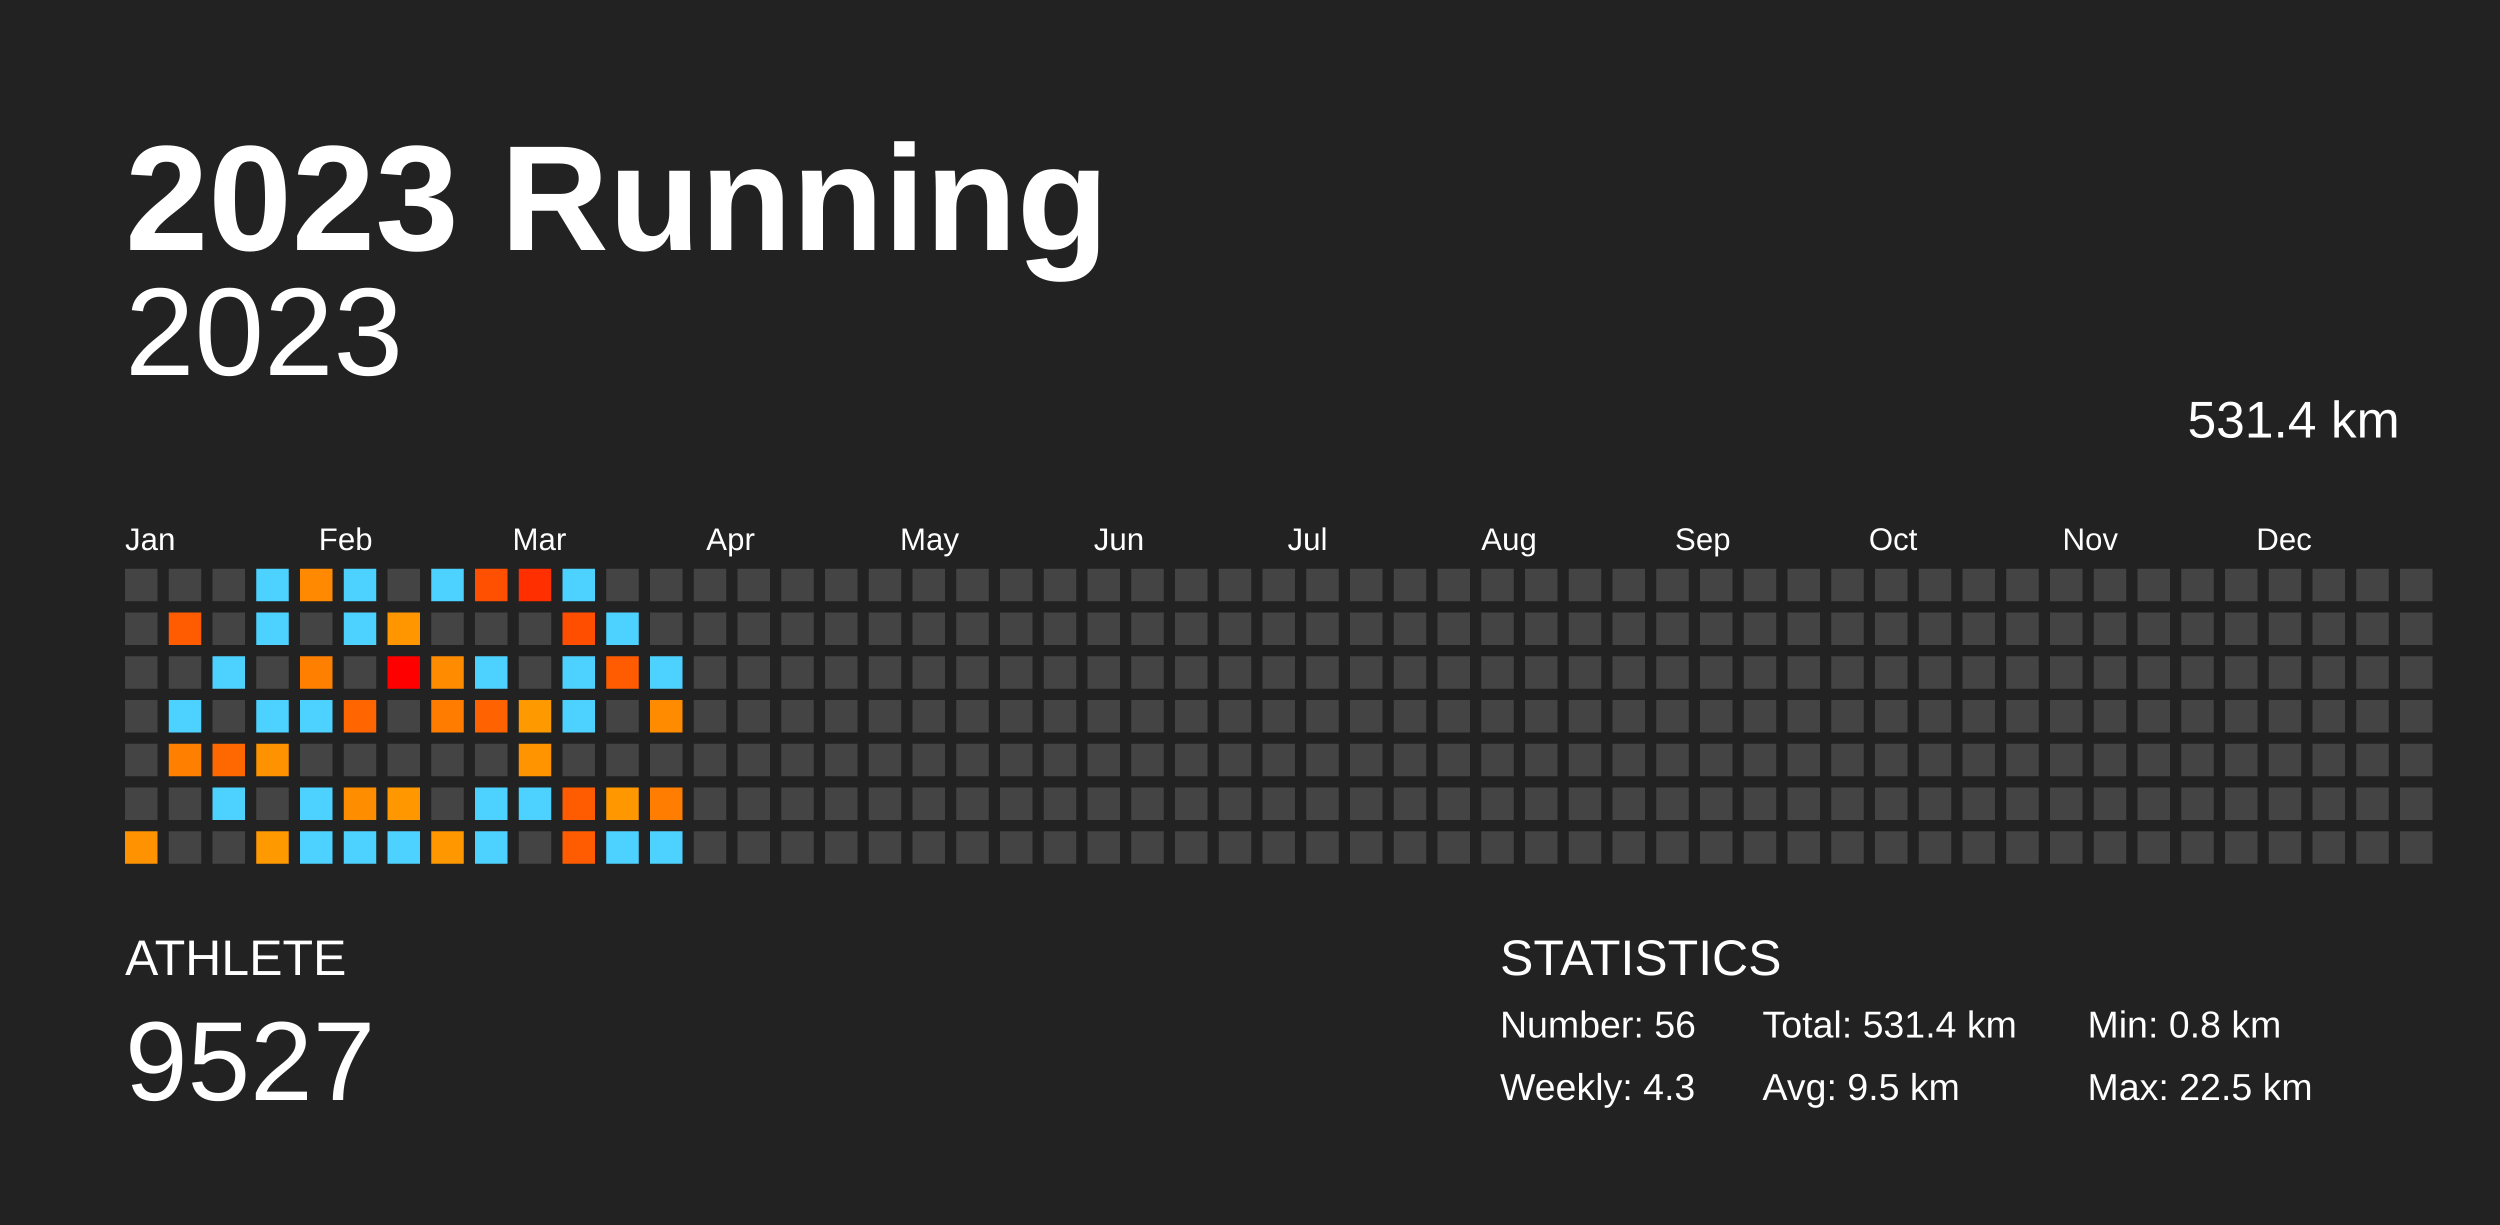
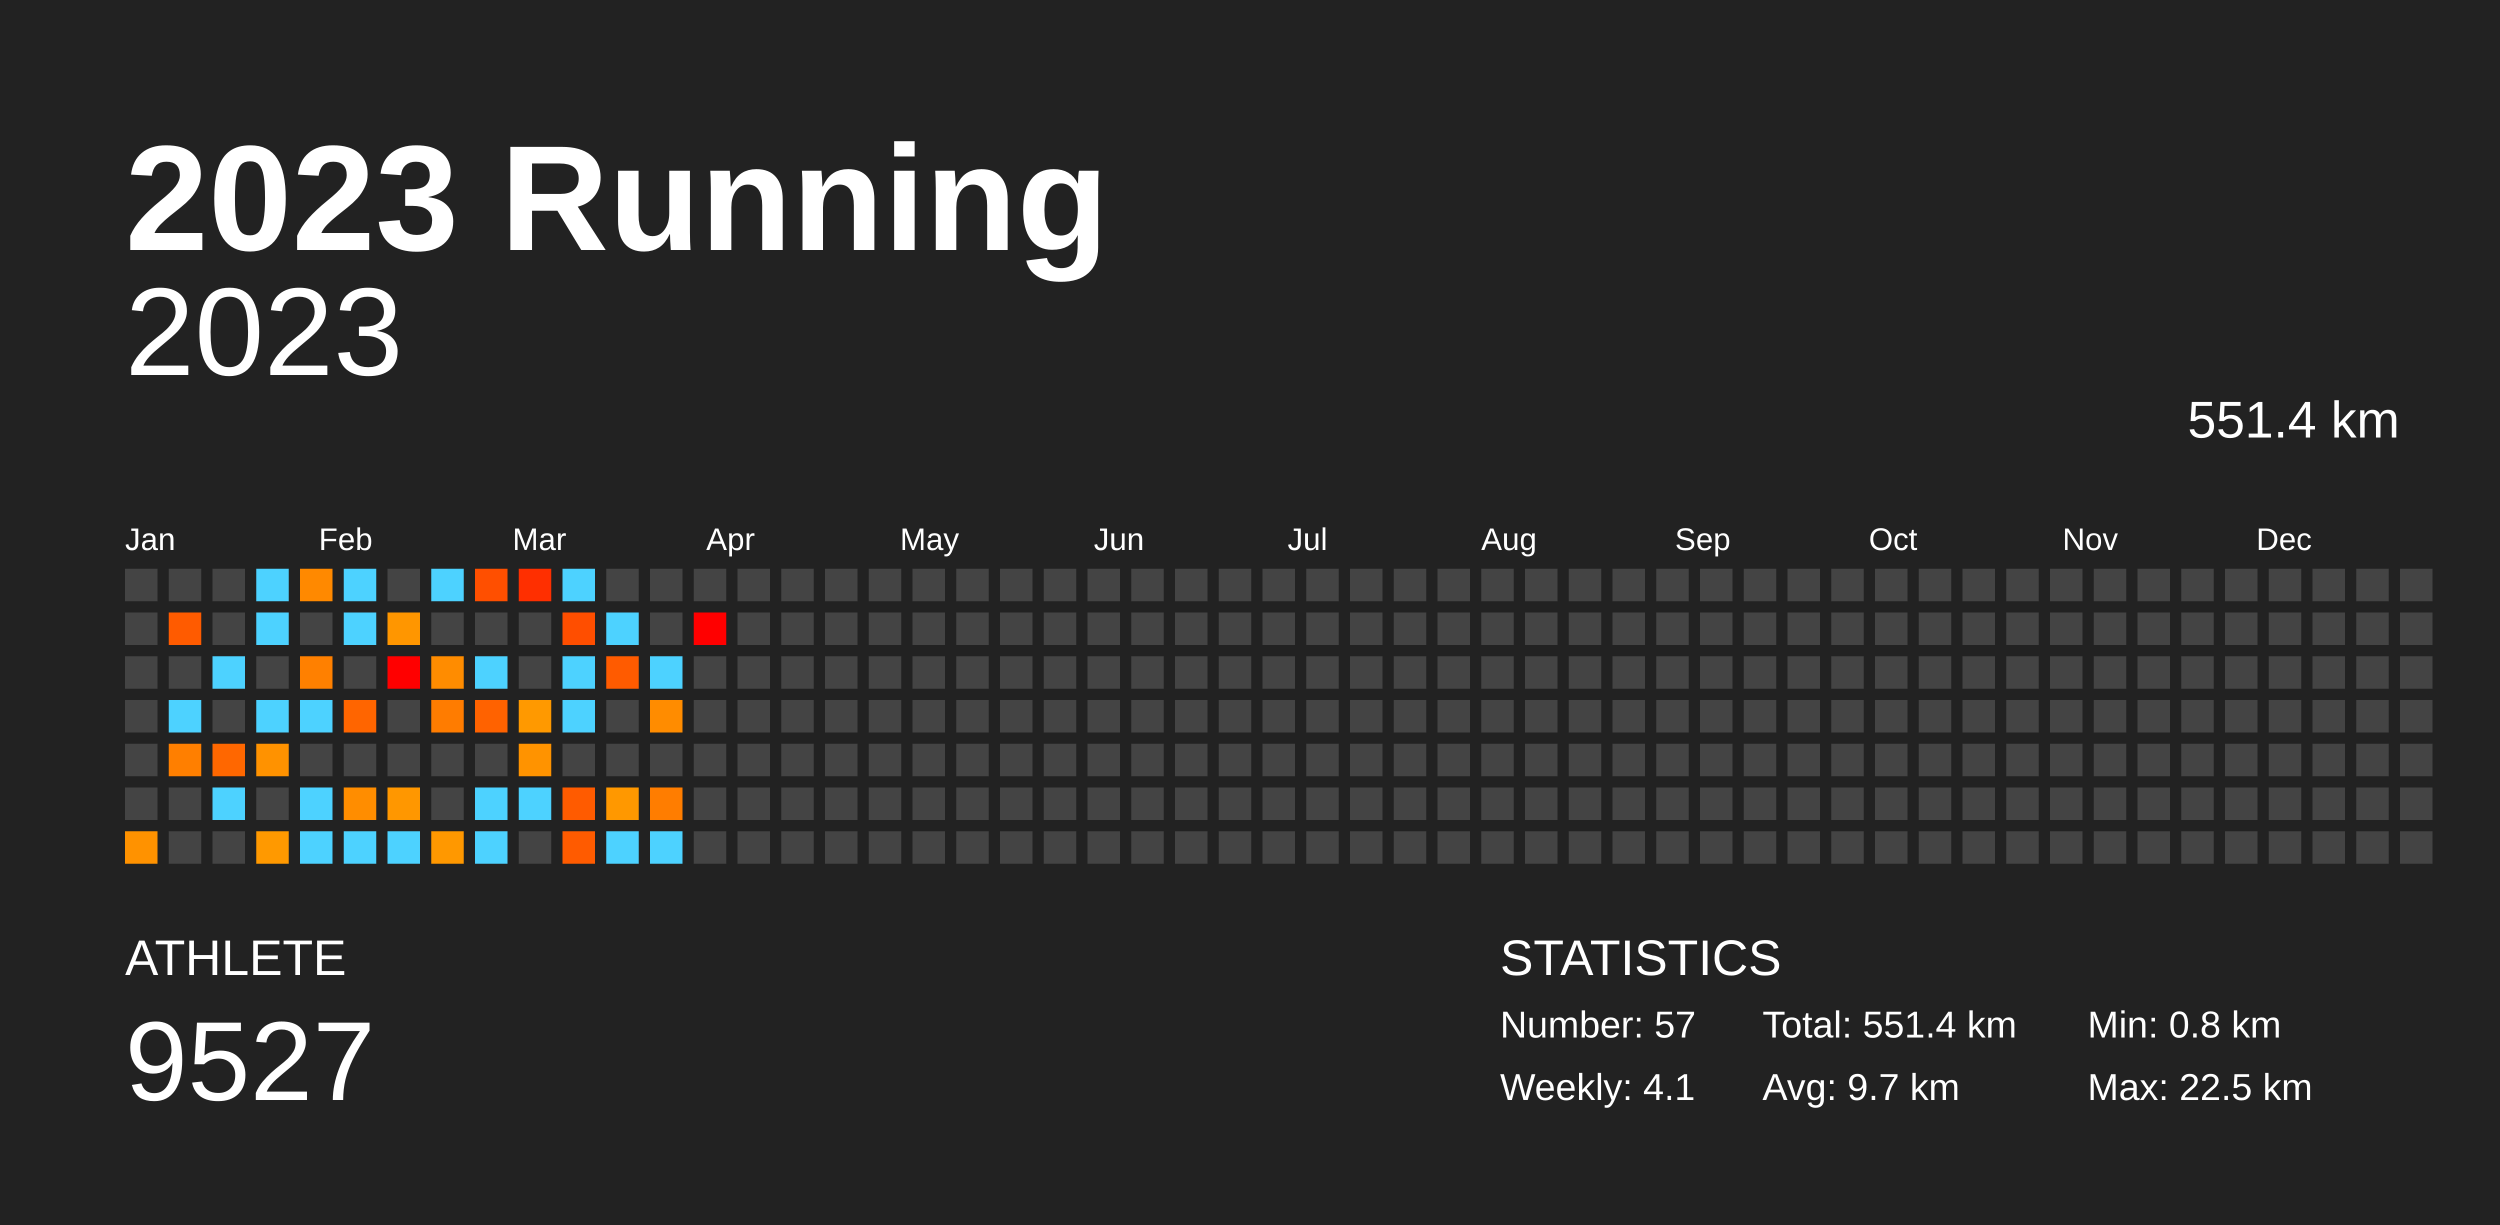
<svg xmlns="http://www.w3.org/2000/svg" baseProfile="full" height="98mm" version="1.1" viewBox="0,0,200,98" width="200mm">
  <defs />
  <rect fill="#222222" height="98" width="200" x="0" y="0" />
  <text fill="#FFFFFF" style="font-size:12px; font-family:Arial; font-weight:bold;" x="10" y="20">2023 Running</text>
  <text fill="#FFFFFF" style="font-size:4px; font-family:Arial" x="10" y="78">ATHLETE</text>
  <text fill="#FFFFFF" style="font-size:9px; font-family:Arial" x="10" y="88">9527</text>
  <text fill="#FFFFFF" style="font-size:4px; font-family:Arial" x="120" y="78">STATISTICS</text>
-   <text fill="#FFFFFF" style="font-size:3px; font-family:Arial" x="120" y="83">Number: 56</text>
-   <text fill="#FFFFFF" style="font-size:3px; font-family:Arial" x="120" y="88">Weekly: 4.3</text>
-   <text fill="#FFFFFF" style="font-size:3px; font-family:Arial" x="141" y="83">Total: 531.4 km</text>
-   <text fill="#FFFFFF" style="font-size:3px; font-family:Arial" x="141" y="88">Avg: 9.5 km</text>
+   <text fill="#FFFFFF" style="font-size:3px; font-family:Arial" x="120" y="83">Number: 57</text>
+   <text fill="#FFFFFF" style="font-size:3px; font-family:Arial" x="120" y="88">Weekly: 4.1</text>
+   <text fill="#FFFFFF" style="font-size:3px; font-family:Arial" x="141" y="83">Total: 551.4 km</text>
+   <text fill="#FFFFFF" style="font-size:3px; font-family:Arial" x="141" y="88">Avg: 9.7 km</text>
  <text fill="#FFFFFF" style="font-size:3px; font-family:Arial" x="167" y="83">Min: 0.8 km</text>
  <text fill="#FFFFFF" style="font-size:3px; font-family:Arial" x="167" y="88">Max: 22.5 km</text>
  <text alignment-baseline="hanging" fill="#FFFFFF" style="font-size:10.0px; font-family:Arial;" x="10" y="30">2023</text>
-   <text alignment-baseline="hanging" fill="#FFFFFF" style="font-size:4.125px; font-family:Arial;" x="175" y="35">531.4 km</text>
+   <text alignment-baseline="hanging" fill="#FFFFFF" style="font-size:4.125px; font-family:Arial;" x="175" y="35">551.4 km</text>
  <text fill="#FFFFFF" style="font-size:2.5px; font-family:Arial" x="10.0" y="44">Jan</text>
  <text fill="#FFFFFF" style="font-size:2.5px; font-family:Arial" x="25.5" y="44">Feb</text>
  <text fill="#FFFFFF" style="font-size:2.5px; font-family:Arial" x="41.0" y="44">Mar</text>
  <text fill="#FFFFFF" style="font-size:2.5px; font-family:Arial" x="56.5" y="44">Apr</text>
  <text fill="#FFFFFF" style="font-size:2.5px; font-family:Arial" x="72.0" y="44">May</text>
  <text fill="#FFFFFF" style="font-size:2.5px; font-family:Arial" x="87.5" y="44">Jun</text>
  <text fill="#FFFFFF" style="font-size:2.5px; font-family:Arial" x="103.0" y="44">Jul</text>
  <text fill="#FFFFFF" style="font-size:2.5px; font-family:Arial" x="118.5" y="44">Aug</text>
  <text fill="#FFFFFF" style="font-size:2.5px; font-family:Arial" x="134.0" y="44">Sep</text>
  <text fill="#FFFFFF" style="font-size:2.5px; font-family:Arial" x="149.5" y="44">Oct</text>
  <text fill="#FFFFFF" style="font-size:2.5px; font-family:Arial" x="165.0" y="44">Nov</text>
  <text fill="#FFFFFF" style="font-size:2.5px; font-family:Arial" x="180.5" y="44">Dec</text>
  <rect fill="#444444" height="2.6" width="2.6" x="10.0" y="45.5" />
  <rect fill="#444444" height="2.6" width="2.6" x="10.0" y="49.0" />
  <rect fill="#444444" height="2.6" width="2.6" x="10.0" y="52.5" />
  <rect fill="#444444" height="2.6" width="2.6" x="10.0" y="56.0" />
  <rect fill="#444444" height="2.6" width="2.6" x="10.0" y="59.5" />
  <rect fill="#444444" height="2.6" width="2.6" x="10.0" y="63.0" />
  <rect fill="#ff9200" height="2.6" width="2.6" x="10.0" y="66.5" />
  <rect fill="#444444" height="2.6" width="2.6" x="13.5" y="45.5" />
  <rect fill="#ff5b00" height="2.6" width="2.6" x="13.5" y="49.0" />
  <rect fill="#444444" height="2.6" width="2.6" x="13.5" y="52.5" />
  <rect fill="#4dd2ff" height="2.6" width="2.6" x="13.5" y="56.0" />
  <rect fill="#ff7f00" height="2.6" width="2.6" x="13.5" y="59.5" />
  <rect fill="#444444" height="2.6" width="2.6" x="13.5" y="63.0" />
  <rect fill="#444444" height="2.6" width="2.6" x="13.5" y="66.5" />
  <rect fill="#444444" height="2.6" width="2.6" x="17.0" y="45.5" />
  <rect fill="#444444" height="2.6" width="2.6" x="17.0" y="49.0" />
  <rect fill="#4dd2ff" height="2.6" width="2.6" x="17.0" y="52.5" />
  <rect fill="#444444" height="2.6" width="2.6" x="17.0" y="56.0" />
  <rect fill="#ff6700" height="2.6" width="2.6" x="17.0" y="59.5" />
  <rect fill="#4dd2ff" height="2.6" width="2.6" x="17.0" y="63.0" />
  <rect fill="#444444" height="2.6" width="2.6" x="17.0" y="66.5" />
  <rect fill="#4dd2ff" height="2.6" width="2.6" x="20.5" y="45.5" />
  <rect fill="#4dd2ff" height="2.6" width="2.6" x="20.5" y="49.0" />
  <rect fill="#444444" height="2.6" width="2.6" x="20.5" y="52.5" />
  <rect fill="#4dd2ff" height="2.6" width="2.6" x="20.5" y="56.0" />
  <rect fill="#ff9200" height="2.6" width="2.6" x="20.5" y="59.5" />
  <rect fill="#444444" height="2.6" width="2.6" x="20.5" y="63.0" />
  <rect fill="#ff9900" height="2.6" width="2.6" x="20.5" y="66.5" />
  <rect fill="#ff8900" height="2.6" width="2.6" x="24.0" y="45.5" />
  <rect fill="#444444" height="2.6" width="2.6" x="24.0" y="49.0" />
  <rect fill="#ff8000" height="2.6" width="2.6" x="24.0" y="52.5" />
  <rect fill="#4dd2ff" height="2.6" width="2.6" x="24.0" y="56.0" />
  <rect fill="#444444" height="2.6" width="2.6" x="24.0" y="59.5" />
  <rect fill="#4dd2ff" height="2.6" width="2.6" x="24.0" y="63.0" />
  <rect fill="#4dd2ff" height="2.6" width="2.6" x="24.0" y="66.5" />
  <rect fill="#4dd2ff" height="2.6" width="2.6" x="27.5" y="45.5" />
  <rect fill="#4dd2ff" height="2.6" width="2.6" x="27.5" y="49.0" />
  <rect fill="#444444" height="2.6" width="2.6" x="27.5" y="52.5" />
  <rect fill="#ff6500" height="2.6" width="2.6" x="27.5" y="56.0" />
  <rect fill="#444444" height="2.6" width="2.6" x="27.5" y="59.5" />
  <rect fill="#ff8d00" height="2.6" width="2.6" x="27.5" y="63.0" />
  <rect fill="#4dd2ff" height="2.6" width="2.6" x="27.5" y="66.5" />
  <rect fill="#444444" height="2.6" width="2.6" x="31.0" y="45.5" />
  <rect fill="#ff9600" height="2.6" width="2.6" x="31.0" y="49.0" />
  <rect fill="red" height="2.6" width="2.6" x="31.0" y="52.5" />
  <rect fill="#444444" height="2.6" width="2.6" x="31.0" y="56.0" />
  <rect fill="#444444" height="2.6" width="2.6" x="31.0" y="59.5" />
  <rect fill="#ff9700" height="2.6" width="2.6" x="31.0" y="63.0" />
  <rect fill="#4dd2ff" height="2.6" width="2.6" x="31.0" y="66.5" />
  <rect fill="#4dd2ff" height="2.6" width="2.6" x="34.5" y="45.5" />
  <rect fill="#444444" height="2.6" width="2.6" x="34.5" y="49.0" />
  <rect fill="#ff8c00" height="2.6" width="2.6" x="34.5" y="52.5" />
  <rect fill="#ff7c00" height="2.6" width="2.6" x="34.5" y="56.0" />
  <rect fill="#444444" height="2.6" width="2.6" x="34.5" y="59.5" />
  <rect fill="#444444" height="2.6" width="2.6" x="34.5" y="63.0" />
  <rect fill="#ff9800" height="2.6" width="2.6" x="34.5" y="66.5" />
  <rect fill="#ff4f00" height="2.6" width="2.6" x="38.0" y="45.5" />
  <rect fill="#444444" height="2.6" width="2.6" x="38.0" y="49.0" />
  <rect fill="#4dd2ff" height="2.6" width="2.6" x="38.0" y="52.5" />
  <rect fill="#ff6200" height="2.6" width="2.6" x="38.0" y="56.0" />
  <rect fill="#444444" height="2.6" width="2.6" x="38.0" y="59.5" />
  <rect fill="#4dd2ff" height="2.6" width="2.6" x="38.0" y="63.0" />
  <rect fill="#4dd2ff" height="2.6" width="2.6" x="38.0" y="66.5" />
  <rect fill="#ff2f00" height="2.6" width="2.6" x="41.5" y="45.5" />
  <rect fill="#444444" height="2.6" width="2.6" x="41.5" y="49.0" />
  <rect fill="#444444" height="2.6" width="2.6" x="41.5" y="52.5" />
  <rect fill="#ff9900" height="2.6" width="2.6" x="41.5" y="56.0" />
  <rect fill="#ff9300" height="2.6" width="2.6" x="41.5" y="59.5" />
  <rect fill="#4dd2ff" height="2.6" width="2.6" x="41.5" y="63.0" />
  <rect fill="#444444" height="2.6" width="2.6" x="41.5" y="66.5" />
  <rect fill="#4dd2ff" height="2.6" width="2.6" x="45.0" y="45.5" />
  <rect fill="#ff4e00" height="2.6" width="2.6" x="45.0" y="49.0" />
  <rect fill="#4dd2ff" height="2.6" width="2.6" x="45.0" y="52.5" />
  <rect fill="#4dd2ff" height="2.6" width="2.6" x="45.0" y="56.0" />
  <rect fill="#444444" height="2.6" width="2.6" x="45.0" y="59.5" />
  <rect fill="#ff5b00" height="2.6" width="2.6" x="45.0" y="63.0" />
  <rect fill="#ff5b00" height="2.6" width="2.6" x="45.0" y="66.5" />
  <rect fill="#444444" height="2.6" width="2.6" x="48.5" y="45.5" />
  <rect fill="#4dd2ff" height="2.6" width="2.6" x="48.5" y="49.0" />
  <rect fill="#ff5b00" height="2.6" width="2.6" x="48.5" y="52.5" />
  <rect fill="#444444" height="2.6" width="2.6" x="48.5" y="56.0" />
  <rect fill="#444444" height="2.6" width="2.6" x="48.5" y="59.5" />
  <rect fill="#ff9800" height="2.6" width="2.6" x="48.5" y="63.0" />
  <rect fill="#4dd2ff" height="2.6" width="2.6" x="48.5" y="66.5" />
  <rect fill="#444444" height="2.6" width="2.6" x="52.0" y="45.5" />
  <rect fill="#444444" height="2.6" width="2.6" x="52.0" y="49.0" />
  <rect fill="#4dd2ff" height="2.6" width="2.6" x="52.0" y="52.5" />
  <rect fill="#ff8c00" height="2.6" width="2.6" x="52.0" y="56.0" />
  <rect fill="#444444" height="2.6" width="2.6" x="52.0" y="59.5" />
  <rect fill="#ff7d00" height="2.6" width="2.6" x="52.0" y="63.0" />
  <rect fill="#4dd2ff" height="2.6" width="2.6" x="52.0" y="66.5" />
  <rect fill="#444444" height="2.6" width="2.6" x="55.5" y="45.5" />
-   <rect fill="#444444" height="2.6" width="2.6" x="55.5" y="49.0" />
+   <rect fill="red" height="2.6" width="2.6" x="55.5" y="49.0" />
  <rect fill="#444444" height="2.6" width="2.6" x="55.5" y="52.5" />
  <rect fill="#444444" height="2.6" width="2.6" x="55.5" y="56.0" />
  <rect fill="#444444" height="2.6" width="2.6" x="55.5" y="59.5" />
  <rect fill="#444444" height="2.6" width="2.6" x="55.5" y="63.0" />
  <rect fill="#444444" height="2.6" width="2.6" x="55.5" y="66.5" />
  <rect fill="#444444" height="2.6" width="2.6" x="59.0" y="45.5" />
  <rect fill="#444444" height="2.6" width="2.6" x="59.0" y="49.0" />
  <rect fill="#444444" height="2.6" width="2.6" x="59.0" y="52.5" />
  <rect fill="#444444" height="2.6" width="2.6" x="59.0" y="56.0" />
  <rect fill="#444444" height="2.6" width="2.6" x="59.0" y="59.5" />
  <rect fill="#444444" height="2.6" width="2.6" x="59.0" y="63.0" />
  <rect fill="#444444" height="2.6" width="2.6" x="59.0" y="66.5" />
  <rect fill="#444444" height="2.6" width="2.6" x="62.5" y="45.5" />
  <rect fill="#444444" height="2.6" width="2.6" x="62.5" y="49.0" />
  <rect fill="#444444" height="2.6" width="2.6" x="62.5" y="52.5" />
  <rect fill="#444444" height="2.6" width="2.6" x="62.5" y="56.0" />
  <rect fill="#444444" height="2.6" width="2.6" x="62.5" y="59.5" />
  <rect fill="#444444" height="2.6" width="2.6" x="62.5" y="63.0" />
  <rect fill="#444444" height="2.6" width="2.6" x="62.5" y="66.5" />
  <rect fill="#444444" height="2.6" width="2.6" x="66.0" y="45.5" />
  <rect fill="#444444" height="2.6" width="2.6" x="66.0" y="49.0" />
  <rect fill="#444444" height="2.6" width="2.6" x="66.0" y="52.5" />
  <rect fill="#444444" height="2.6" width="2.6" x="66.0" y="56.0" />
  <rect fill="#444444" height="2.6" width="2.6" x="66.0" y="59.5" />
  <rect fill="#444444" height="2.6" width="2.6" x="66.0" y="63.0" />
  <rect fill="#444444" height="2.6" width="2.6" x="66.0" y="66.5" />
  <rect fill="#444444" height="2.6" width="2.6" x="69.5" y="45.5" />
  <rect fill="#444444" height="2.6" width="2.6" x="69.5" y="49.0" />
  <rect fill="#444444" height="2.6" width="2.6" x="69.5" y="52.5" />
  <rect fill="#444444" height="2.6" width="2.6" x="69.5" y="56.0" />
  <rect fill="#444444" height="2.6" width="2.6" x="69.5" y="59.5" />
  <rect fill="#444444" height="2.6" width="2.6" x="69.5" y="63.0" />
  <rect fill="#444444" height="2.6" width="2.6" x="69.5" y="66.5" />
  <rect fill="#444444" height="2.6" width="2.6" x="73.0" y="45.5" />
  <rect fill="#444444" height="2.6" width="2.6" x="73.0" y="49.0" />
  <rect fill="#444444" height="2.6" width="2.6" x="73.0" y="52.5" />
  <rect fill="#444444" height="2.6" width="2.6" x="73.0" y="56.0" />
  <rect fill="#444444" height="2.6" width="2.6" x="73.0" y="59.5" />
  <rect fill="#444444" height="2.6" width="2.6" x="73.0" y="63.0" />
  <rect fill="#444444" height="2.6" width="2.6" x="73.0" y="66.5" />
  <rect fill="#444444" height="2.6" width="2.6" x="76.5" y="45.5" />
  <rect fill="#444444" height="2.6" width="2.6" x="76.5" y="49.0" />
  <rect fill="#444444" height="2.6" width="2.6" x="76.5" y="52.5" />
  <rect fill="#444444" height="2.6" width="2.6" x="76.5" y="56.0" />
  <rect fill="#444444" height="2.6" width="2.6" x="76.5" y="59.5" />
  <rect fill="#444444" height="2.6" width="2.6" x="76.5" y="63.0" />
  <rect fill="#444444" height="2.6" width="2.6" x="76.5" y="66.5" />
  <rect fill="#444444" height="2.6" width="2.6" x="80.0" y="45.5" />
  <rect fill="#444444" height="2.6" width="2.6" x="80.0" y="49.0" />
  <rect fill="#444444" height="2.6" width="2.6" x="80.0" y="52.5" />
  <rect fill="#444444" height="2.6" width="2.6" x="80.0" y="56.0" />
  <rect fill="#444444" height="2.6" width="2.6" x="80.0" y="59.5" />
  <rect fill="#444444" height="2.6" width="2.6" x="80.0" y="63.0" />
  <rect fill="#444444" height="2.6" width="2.6" x="80.0" y="66.5" />
  <rect fill="#444444" height="2.6" width="2.6" x="83.5" y="45.5" />
  <rect fill="#444444" height="2.6" width="2.6" x="83.5" y="49.0" />
  <rect fill="#444444" height="2.6" width="2.6" x="83.5" y="52.5" />
  <rect fill="#444444" height="2.6" width="2.6" x="83.5" y="56.0" />
  <rect fill="#444444" height="2.6" width="2.6" x="83.5" y="59.5" />
  <rect fill="#444444" height="2.6" width="2.6" x="83.5" y="63.0" />
  <rect fill="#444444" height="2.6" width="2.6" x="83.5" y="66.5" />
  <rect fill="#444444" height="2.6" width="2.6" x="87.0" y="45.5" />
  <rect fill="#444444" height="2.6" width="2.6" x="87.0" y="49.0" />
  <rect fill="#444444" height="2.6" width="2.6" x="87.0" y="52.5" />
  <rect fill="#444444" height="2.6" width="2.6" x="87.0" y="56.0" />
  <rect fill="#444444" height="2.6" width="2.6" x="87.0" y="59.5" />
  <rect fill="#444444" height="2.6" width="2.6" x="87.0" y="63.0" />
  <rect fill="#444444" height="2.6" width="2.6" x="87.0" y="66.5" />
  <rect fill="#444444" height="2.6" width="2.6" x="90.5" y="45.5" />
  <rect fill="#444444" height="2.6" width="2.6" x="90.5" y="49.0" />
  <rect fill="#444444" height="2.6" width="2.6" x="90.5" y="52.5" />
  <rect fill="#444444" height="2.6" width="2.6" x="90.5" y="56.0" />
  <rect fill="#444444" height="2.6" width="2.6" x="90.5" y="59.5" />
  <rect fill="#444444" height="2.6" width="2.6" x="90.5" y="63.0" />
  <rect fill="#444444" height="2.6" width="2.6" x="90.5" y="66.5" />
  <rect fill="#444444" height="2.6" width="2.6" x="94.0" y="45.5" />
  <rect fill="#444444" height="2.6" width="2.6" x="94.0" y="49.0" />
  <rect fill="#444444" height="2.6" width="2.6" x="94.0" y="52.5" />
  <rect fill="#444444" height="2.6" width="2.6" x="94.0" y="56.0" />
  <rect fill="#444444" height="2.6" width="2.6" x="94.0" y="59.5" />
  <rect fill="#444444" height="2.6" width="2.6" x="94.0" y="63.0" />
  <rect fill="#444444" height="2.6" width="2.6" x="94.0" y="66.5" />
  <rect fill="#444444" height="2.6" width="2.6" x="97.5" y="45.5" />
  <rect fill="#444444" height="2.6" width="2.6" x="97.5" y="49.0" />
  <rect fill="#444444" height="2.6" width="2.6" x="97.5" y="52.5" />
  <rect fill="#444444" height="2.6" width="2.6" x="97.5" y="56.0" />
  <rect fill="#444444" height="2.6" width="2.6" x="97.5" y="59.5" />
  <rect fill="#444444" height="2.6" width="2.6" x="97.5" y="63.0" />
  <rect fill="#444444" height="2.6" width="2.6" x="97.5" y="66.5" />
  <rect fill="#444444" height="2.6" width="2.6" x="101.0" y="45.5" />
  <rect fill="#444444" height="2.6" width="2.6" x="101.0" y="49.0" />
  <rect fill="#444444" height="2.6" width="2.6" x="101.0" y="52.5" />
  <rect fill="#444444" height="2.6" width="2.6" x="101.0" y="56.0" />
  <rect fill="#444444" height="2.6" width="2.6" x="101.0" y="59.5" />
  <rect fill="#444444" height="2.6" width="2.6" x="101.0" y="63.0" />
  <rect fill="#444444" height="2.6" width="2.6" x="101.0" y="66.5" />
  <rect fill="#444444" height="2.6" width="2.6" x="104.5" y="45.5" />
  <rect fill="#444444" height="2.6" width="2.6" x="104.5" y="49.0" />
  <rect fill="#444444" height="2.6" width="2.6" x="104.5" y="52.5" />
  <rect fill="#444444" height="2.6" width="2.6" x="104.5" y="56.0" />
  <rect fill="#444444" height="2.6" width="2.6" x="104.5" y="59.5" />
  <rect fill="#444444" height="2.6" width="2.6" x="104.5" y="63.0" />
  <rect fill="#444444" height="2.6" width="2.6" x="104.5" y="66.5" />
  <rect fill="#444444" height="2.6" width="2.6" x="108.0" y="45.5" />
  <rect fill="#444444" height="2.6" width="2.6" x="108.0" y="49.0" />
  <rect fill="#444444" height="2.6" width="2.6" x="108.0" y="52.5" />
  <rect fill="#444444" height="2.6" width="2.6" x="108.0" y="56.0" />
  <rect fill="#444444" height="2.6" width="2.6" x="108.0" y="59.5" />
  <rect fill="#444444" height="2.6" width="2.6" x="108.0" y="63.0" />
  <rect fill="#444444" height="2.6" width="2.6" x="108.0" y="66.5" />
  <rect fill="#444444" height="2.6" width="2.6" x="111.5" y="45.5" />
  <rect fill="#444444" height="2.6" width="2.6" x="111.5" y="49.0" />
  <rect fill="#444444" height="2.6" width="2.6" x="111.5" y="52.5" />
  <rect fill="#444444" height="2.6" width="2.6" x="111.5" y="56.0" />
  <rect fill="#444444" height="2.6" width="2.6" x="111.5" y="59.5" />
  <rect fill="#444444" height="2.6" width="2.6" x="111.5" y="63.0" />
  <rect fill="#444444" height="2.6" width="2.6" x="111.5" y="66.5" />
  <rect fill="#444444" height="2.6" width="2.6" x="115.0" y="45.5" />
  <rect fill="#444444" height="2.6" width="2.6" x="115.0" y="49.0" />
  <rect fill="#444444" height="2.6" width="2.6" x="115.0" y="52.5" />
  <rect fill="#444444" height="2.6" width="2.6" x="115.0" y="56.0" />
  <rect fill="#444444" height="2.6" width="2.6" x="115.0" y="59.5" />
  <rect fill="#444444" height="2.6" width="2.6" x="115.0" y="63.0" />
  <rect fill="#444444" height="2.6" width="2.6" x="115.0" y="66.5" />
  <rect fill="#444444" height="2.6" width="2.6" x="118.5" y="45.5" />
  <rect fill="#444444" height="2.6" width="2.6" x="118.5" y="49.0" />
  <rect fill="#444444" height="2.6" width="2.6" x="118.5" y="52.5" />
  <rect fill="#444444" height="2.6" width="2.6" x="118.5" y="56.0" />
  <rect fill="#444444" height="2.6" width="2.6" x="118.5" y="59.5" />
  <rect fill="#444444" height="2.6" width="2.6" x="118.5" y="63.0" />
  <rect fill="#444444" height="2.6" width="2.6" x="118.5" y="66.5" />
  <rect fill="#444444" height="2.6" width="2.6" x="122.0" y="45.5" />
  <rect fill="#444444" height="2.6" width="2.6" x="122.0" y="49.0" />
  <rect fill="#444444" height="2.6" width="2.6" x="122.0" y="52.5" />
  <rect fill="#444444" height="2.6" width="2.6" x="122.0" y="56.0" />
  <rect fill="#444444" height="2.6" width="2.6" x="122.0" y="59.5" />
  <rect fill="#444444" height="2.6" width="2.6" x="122.0" y="63.0" />
  <rect fill="#444444" height="2.6" width="2.6" x="122.0" y="66.5" />
  <rect fill="#444444" height="2.6" width="2.6" x="125.5" y="45.5" />
  <rect fill="#444444" height="2.6" width="2.6" x="125.5" y="49.0" />
  <rect fill="#444444" height="2.6" width="2.6" x="125.5" y="52.5" />
  <rect fill="#444444" height="2.6" width="2.6" x="125.5" y="56.0" />
  <rect fill="#444444" height="2.6" width="2.6" x="125.5" y="59.5" />
  <rect fill="#444444" height="2.6" width="2.6" x="125.5" y="63.0" />
  <rect fill="#444444" height="2.6" width="2.6" x="125.5" y="66.5" />
  <rect fill="#444444" height="2.6" width="2.6" x="129.0" y="45.5" />
  <rect fill="#444444" height="2.6" width="2.6" x="129.0" y="49.0" />
  <rect fill="#444444" height="2.6" width="2.6" x="129.0" y="52.5" />
  <rect fill="#444444" height="2.6" width="2.6" x="129.0" y="56.0" />
  <rect fill="#444444" height="2.6" width="2.6" x="129.0" y="59.5" />
  <rect fill="#444444" height="2.6" width="2.6" x="129.0" y="63.0" />
  <rect fill="#444444" height="2.6" width="2.6" x="129.0" y="66.5" />
  <rect fill="#444444" height="2.6" width="2.6" x="132.5" y="45.5" />
  <rect fill="#444444" height="2.6" width="2.6" x="132.5" y="49.0" />
  <rect fill="#444444" height="2.6" width="2.6" x="132.5" y="52.5" />
  <rect fill="#444444" height="2.6" width="2.6" x="132.5" y="56.0" />
  <rect fill="#444444" height="2.6" width="2.6" x="132.5" y="59.5" />
  <rect fill="#444444" height="2.6" width="2.6" x="132.5" y="63.0" />
  <rect fill="#444444" height="2.6" width="2.6" x="132.5" y="66.5" />
  <rect fill="#444444" height="2.6" width="2.6" x="136.0" y="45.5" />
  <rect fill="#444444" height="2.6" width="2.6" x="136.0" y="49.0" />
  <rect fill="#444444" height="2.6" width="2.6" x="136.0" y="52.5" />
  <rect fill="#444444" height="2.6" width="2.6" x="136.0" y="56.0" />
  <rect fill="#444444" height="2.6" width="2.6" x="136.0" y="59.5" />
  <rect fill="#444444" height="2.6" width="2.6" x="136.0" y="63.0" />
  <rect fill="#444444" height="2.6" width="2.6" x="136.0" y="66.5" />
  <rect fill="#444444" height="2.6" width="2.6" x="139.5" y="45.5" />
  <rect fill="#444444" height="2.6" width="2.6" x="139.5" y="49.0" />
  <rect fill="#444444" height="2.6" width="2.6" x="139.5" y="52.5" />
  <rect fill="#444444" height="2.6" width="2.6" x="139.5" y="56.0" />
  <rect fill="#444444" height="2.6" width="2.6" x="139.5" y="59.5" />
  <rect fill="#444444" height="2.6" width="2.6" x="139.5" y="63.0" />
  <rect fill="#444444" height="2.6" width="2.6" x="139.5" y="66.5" />
  <rect fill="#444444" height="2.6" width="2.6" x="143.0" y="45.5" />
  <rect fill="#444444" height="2.6" width="2.6" x="143.0" y="49.0" />
  <rect fill="#444444" height="2.6" width="2.6" x="143.0" y="52.5" />
  <rect fill="#444444" height="2.6" width="2.6" x="143.0" y="56.0" />
  <rect fill="#444444" height="2.6" width="2.6" x="143.0" y="59.5" />
  <rect fill="#444444" height="2.6" width="2.6" x="143.0" y="63.0" />
  <rect fill="#444444" height="2.6" width="2.6" x="143.0" y="66.5" />
  <rect fill="#444444" height="2.6" width="2.6" x="146.5" y="45.5" />
  <rect fill="#444444" height="2.6" width="2.6" x="146.5" y="49.0" />
  <rect fill="#444444" height="2.6" width="2.6" x="146.5" y="52.5" />
  <rect fill="#444444" height="2.6" width="2.6" x="146.5" y="56.0" />
  <rect fill="#444444" height="2.6" width="2.6" x="146.5" y="59.5" />
  <rect fill="#444444" height="2.6" width="2.6" x="146.5" y="63.0" />
  <rect fill="#444444" height="2.6" width="2.6" x="146.5" y="66.5" />
  <rect fill="#444444" height="2.6" width="2.6" x="150.0" y="45.5" />
  <rect fill="#444444" height="2.6" width="2.6" x="150.0" y="49.0" />
  <rect fill="#444444" height="2.6" width="2.6" x="150.0" y="52.5" />
  <rect fill="#444444" height="2.6" width="2.6" x="150.0" y="56.0" />
  <rect fill="#444444" height="2.6" width="2.6" x="150.0" y="59.5" />
  <rect fill="#444444" height="2.6" width="2.6" x="150.0" y="63.0" />
  <rect fill="#444444" height="2.6" width="2.6" x="150.0" y="66.5" />
  <rect fill="#444444" height="2.6" width="2.6" x="153.5" y="45.5" />
  <rect fill="#444444" height="2.6" width="2.6" x="153.5" y="49.0" />
  <rect fill="#444444" height="2.6" width="2.6" x="153.5" y="52.5" />
  <rect fill="#444444" height="2.6" width="2.6" x="153.5" y="56.0" />
  <rect fill="#444444" height="2.6" width="2.6" x="153.5" y="59.5" />
  <rect fill="#444444" height="2.6" width="2.6" x="153.5" y="63.0" />
  <rect fill="#444444" height="2.6" width="2.6" x="153.5" y="66.5" />
  <rect fill="#444444" height="2.6" width="2.6" x="157.0" y="45.5" />
  <rect fill="#444444" height="2.6" width="2.6" x="157.0" y="49.0" />
  <rect fill="#444444" height="2.6" width="2.6" x="157.0" y="52.5" />
  <rect fill="#444444" height="2.6" width="2.6" x="157.0" y="56.0" />
  <rect fill="#444444" height="2.6" width="2.6" x="157.0" y="59.5" />
  <rect fill="#444444" height="2.6" width="2.6" x="157.0" y="63.0" />
  <rect fill="#444444" height="2.6" width="2.6" x="157.0" y="66.5" />
  <rect fill="#444444" height="2.6" width="2.6" x="160.5" y="45.5" />
  <rect fill="#444444" height="2.6" width="2.6" x="160.5" y="49.0" />
  <rect fill="#444444" height="2.6" width="2.6" x="160.5" y="52.5" />
  <rect fill="#444444" height="2.6" width="2.6" x="160.5" y="56.0" />
  <rect fill="#444444" height="2.6" width="2.6" x="160.5" y="59.5" />
  <rect fill="#444444" height="2.6" width="2.6" x="160.5" y="63.0" />
  <rect fill="#444444" height="2.6" width="2.6" x="160.5" y="66.5" />
  <rect fill="#444444" height="2.6" width="2.6" x="164.0" y="45.5" />
  <rect fill="#444444" height="2.6" width="2.6" x="164.0" y="49.0" />
  <rect fill="#444444" height="2.6" width="2.6" x="164.0" y="52.5" />
  <rect fill="#444444" height="2.6" width="2.6" x="164.0" y="56.0" />
  <rect fill="#444444" height="2.6" width="2.6" x="164.0" y="59.5" />
  <rect fill="#444444" height="2.6" width="2.6" x="164.0" y="63.0" />
  <rect fill="#444444" height="2.6" width="2.6" x="164.0" y="66.5" />
  <rect fill="#444444" height="2.6" width="2.6" x="167.5" y="45.5" />
  <rect fill="#444444" height="2.6" width="2.6" x="167.5" y="49.0" />
  <rect fill="#444444" height="2.6" width="2.6" x="167.5" y="52.5" />
  <rect fill="#444444" height="2.6" width="2.6" x="167.5" y="56.0" />
  <rect fill="#444444" height="2.6" width="2.6" x="167.5" y="59.5" />
  <rect fill="#444444" height="2.6" width="2.6" x="167.5" y="63.0" />
  <rect fill="#444444" height="2.6" width="2.6" x="167.5" y="66.5" />
  <rect fill="#444444" height="2.6" width="2.6" x="171.0" y="45.5" />
  <rect fill="#444444" height="2.6" width="2.6" x="171.0" y="49.0" />
  <rect fill="#444444" height="2.6" width="2.6" x="171.0" y="52.5" />
  <rect fill="#444444" height="2.6" width="2.6" x="171.0" y="56.0" />
  <rect fill="#444444" height="2.6" width="2.6" x="171.0" y="59.5" />
  <rect fill="#444444" height="2.6" width="2.6" x="171.0" y="63.0" />
  <rect fill="#444444" height="2.6" width="2.6" x="171.0" y="66.5" />
  <rect fill="#444444" height="2.6" width="2.6" x="174.5" y="45.5" />
  <rect fill="#444444" height="2.6" width="2.6" x="174.5" y="49.0" />
  <rect fill="#444444" height="2.6" width="2.6" x="174.5" y="52.5" />
  <rect fill="#444444" height="2.6" width="2.6" x="174.5" y="56.0" />
  <rect fill="#444444" height="2.6" width="2.6" x="174.5" y="59.5" />
  <rect fill="#444444" height="2.6" width="2.6" x="174.5" y="63.0" />
  <rect fill="#444444" height="2.6" width="2.6" x="174.5" y="66.5" />
  <rect fill="#444444" height="2.6" width="2.6" x="178.0" y="45.5" />
  <rect fill="#444444" height="2.6" width="2.6" x="178.0" y="49.0" />
  <rect fill="#444444" height="2.6" width="2.6" x="178.0" y="52.5" />
  <rect fill="#444444" height="2.6" width="2.6" x="178.0" y="56.0" />
  <rect fill="#444444" height="2.6" width="2.6" x="178.0" y="59.5" />
  <rect fill="#444444" height="2.6" width="2.6" x="178.0" y="63.0" />
  <rect fill="#444444" height="2.6" width="2.6" x="178.0" y="66.5" />
  <rect fill="#444444" height="2.6" width="2.6" x="181.5" y="45.5" />
  <rect fill="#444444" height="2.6" width="2.6" x="181.5" y="49.0" />
  <rect fill="#444444" height="2.6" width="2.6" x="181.5" y="52.5" />
  <rect fill="#444444" height="2.6" width="2.6" x="181.5" y="56.0" />
  <rect fill="#444444" height="2.6" width="2.6" x="181.5" y="59.5" />
  <rect fill="#444444" height="2.6" width="2.6" x="181.5" y="63.0" />
  <rect fill="#444444" height="2.6" width="2.6" x="181.5" y="66.5" />
  <rect fill="#444444" height="2.6" width="2.6" x="185.0" y="45.5" />
  <rect fill="#444444" height="2.6" width="2.6" x="185.0" y="49.0" />
  <rect fill="#444444" height="2.6" width="2.6" x="185.0" y="52.5" />
  <rect fill="#444444" height="2.6" width="2.6" x="185.0" y="56.0" />
  <rect fill="#444444" height="2.6" width="2.6" x="185.0" y="59.5" />
  <rect fill="#444444" height="2.6" width="2.6" x="185.0" y="63.0" />
  <rect fill="#444444" height="2.6" width="2.6" x="185.0" y="66.5" />
  <rect fill="#444444" height="2.6" width="2.6" x="188.5" y="45.5" />
  <rect fill="#444444" height="2.6" width="2.6" x="188.5" y="49.0" />
  <rect fill="#444444" height="2.6" width="2.6" x="188.5" y="52.5" />
  <rect fill="#444444" height="2.6" width="2.6" x="188.5" y="56.0" />
  <rect fill="#444444" height="2.6" width="2.6" x="188.5" y="59.5" />
  <rect fill="#444444" height="2.6" width="2.6" x="188.5" y="63.0" />
  <rect fill="#444444" height="2.6" width="2.6" x="188.5" y="66.5" />
  <rect fill="#444444" height="2.6" width="2.6" x="192.0" y="45.5" />
  <rect fill="#444444" height="2.6" width="2.6" x="192.0" y="49.0" />
  <rect fill="#444444" height="2.6" width="2.6" x="192.0" y="52.5" />
  <rect fill="#444444" height="2.6" width="2.6" x="192.0" y="56.0" />
  <rect fill="#444444" height="2.6" width="2.6" x="192.0" y="59.5" />
  <rect fill="#444444" height="2.6" width="2.6" x="192.0" y="63.0" />
  <rect fill="#444444" height="2.6" width="2.6" x="192.0" y="66.5" />
</svg>
